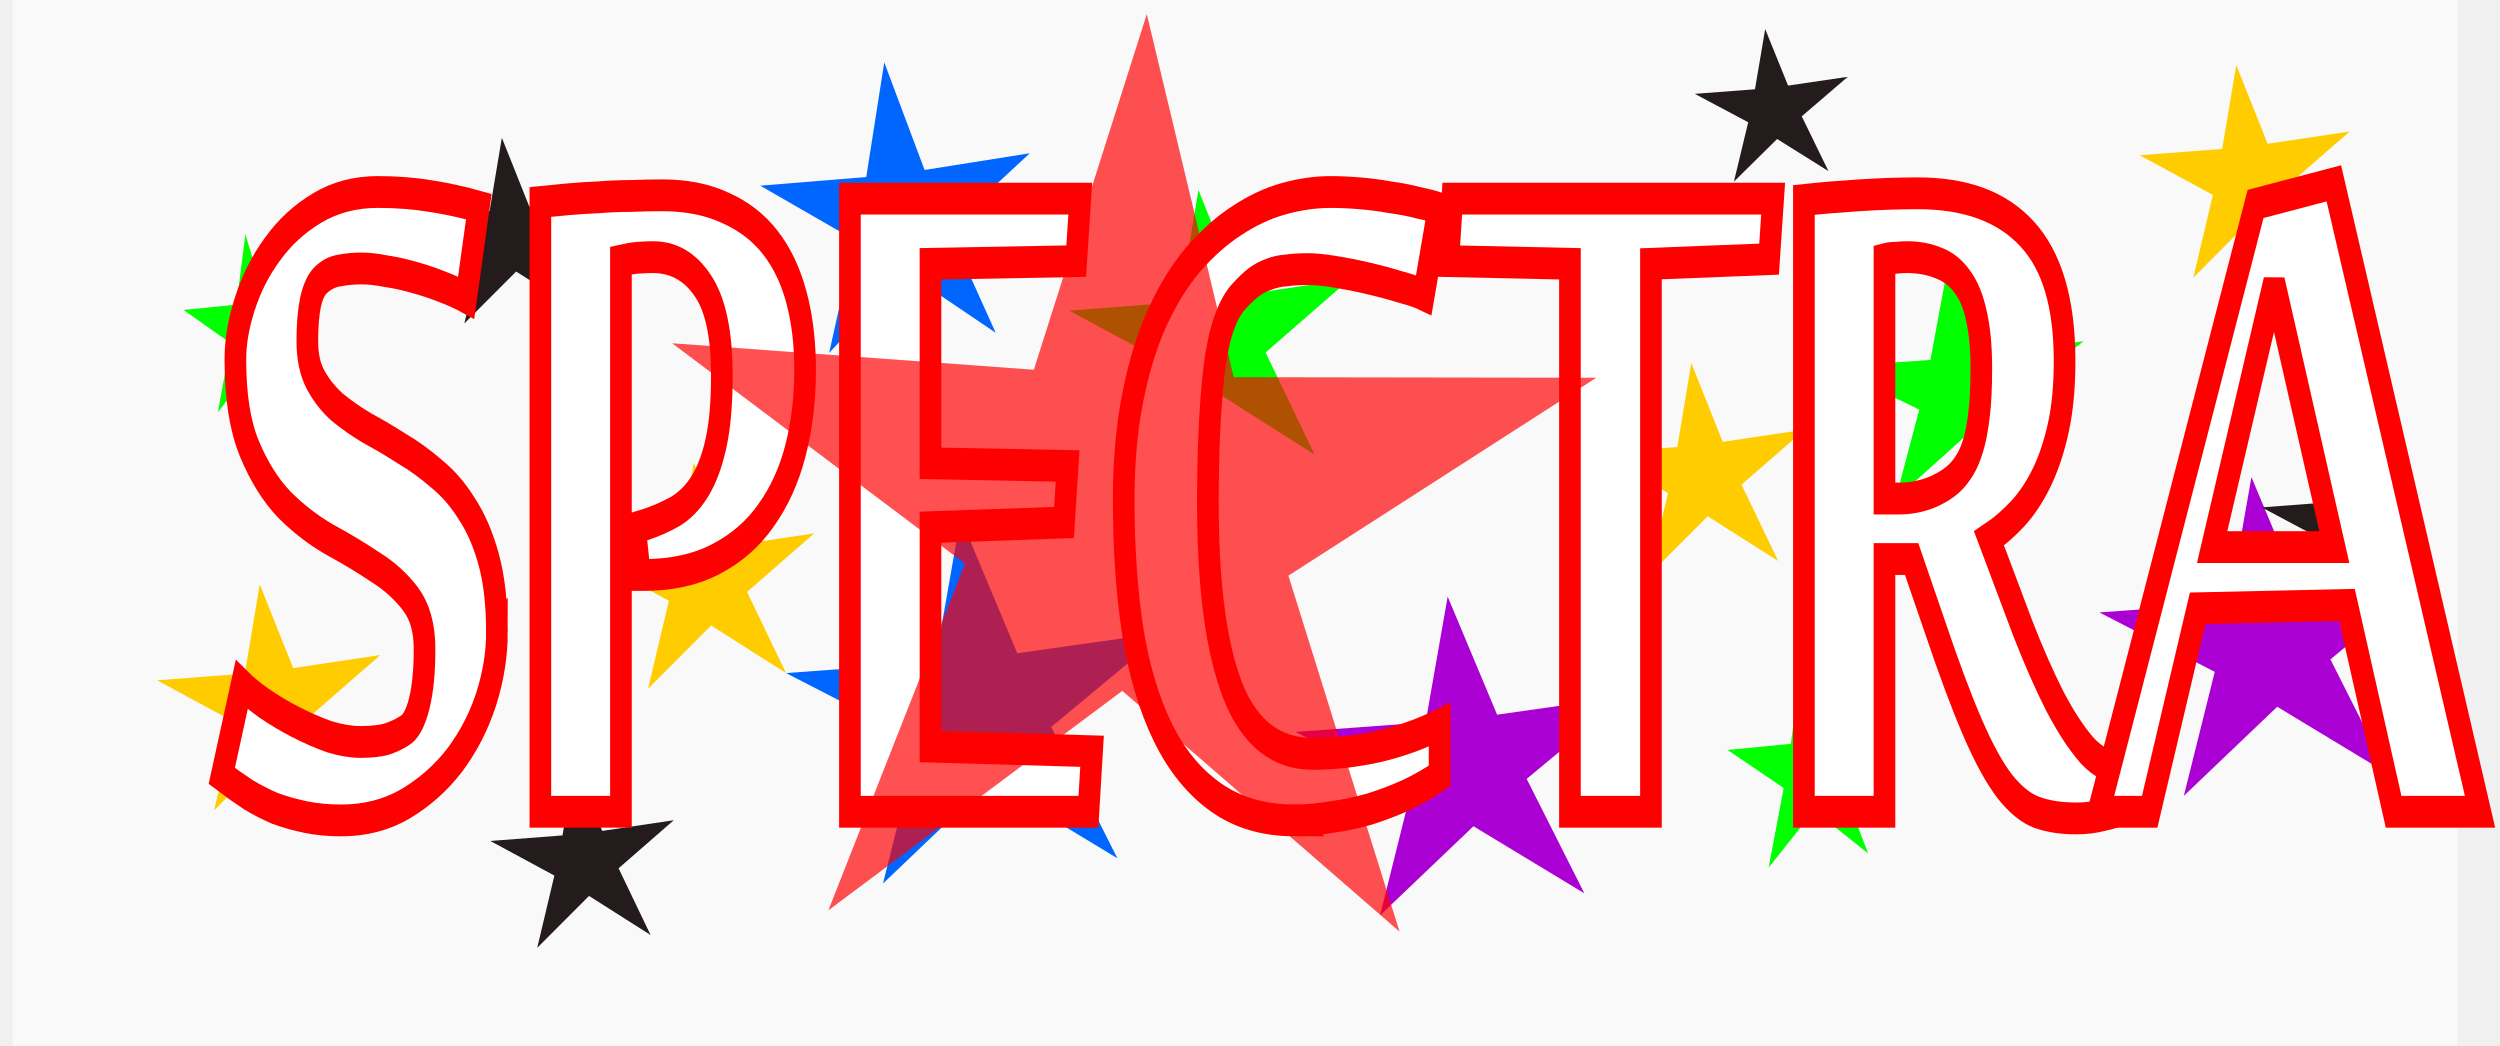
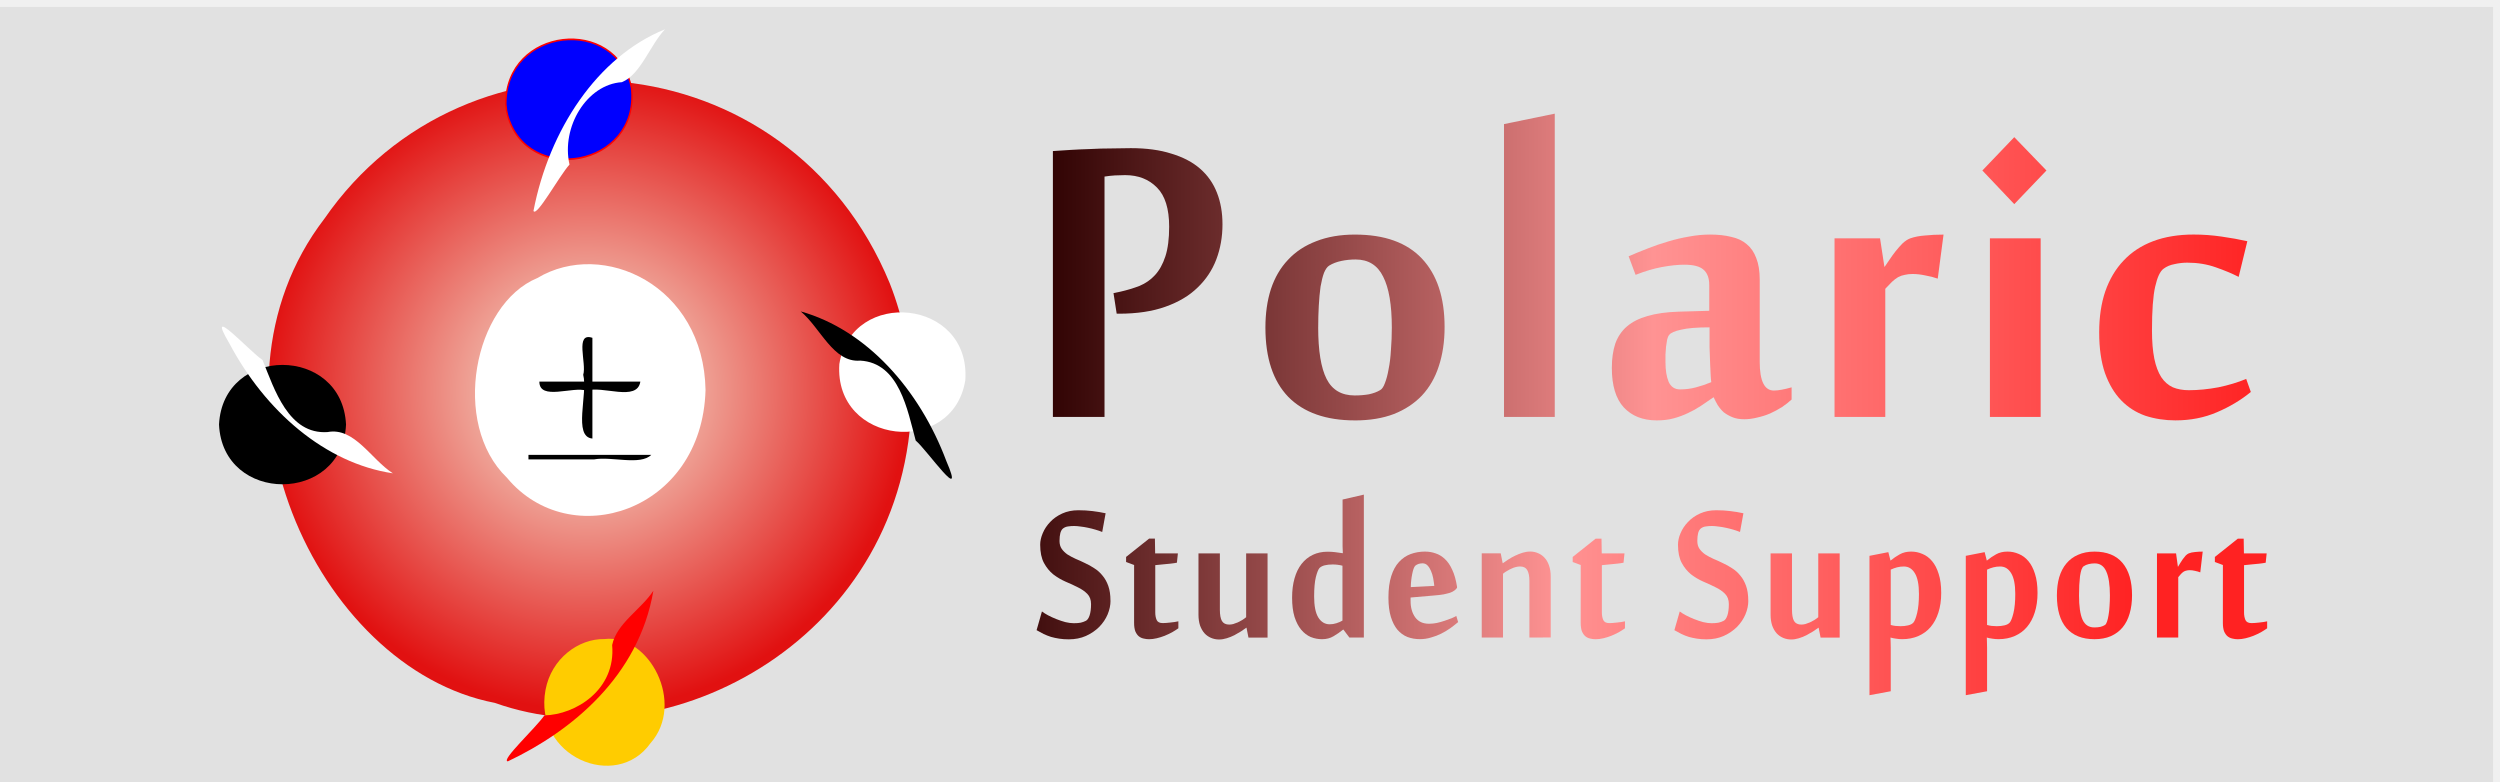
- <svg xmlns="http://www.w3.org/2000/svg" id="Layer_1" data-name="Layer 1" width="142.4" height="59.53" viewBox="0 0 142.4 59.53" version="1.1">
+ <svg xmlns="http://www.w3.org/2000/svg" xmlns:xlink="http://www.w3.org/1999/xlink" id="Layer_1" data-name="Layer 1" width="128" height="40" viewBox="0 0 128 40" version="1.1">
  <defs id="defs4">
+     <linearGradient id="linearGradient965">
+       <stop style="stop-color:#2c0000;stop-opacity:1" offset="0" id="stop961" />
+       <stop id="stop969" offset="0.501" style="stop-color:#ff9393;stop-opacity:1" />
+       <stop style="stop-color:#ff2222;stop-opacity:1" offset="1" id="stop963" />
+     </linearGradient>
+     <linearGradient id="linearGradient975">
+       <stop style="stop-color:#f6f2df;stop-opacity:1" offset="0" id="stop971" />
+       <stop style="stop-color:#e11111;stop-opacity:1" offset="1" id="stop973" />
+     </linearGradient>
    <style id="style2">.cls-1{fill:#fff;}</style>
+     <radialGradient xlink:href="#linearGradient975" id="radialGradient1571" cx="47.744" cy="33.199" fx="47.744" fy="33.199" r="21.16" gradientTransform="matrix(1.528254,0,0,1.307768,-250.3734,-28.94958)" gradientUnits="userSpaceOnUse" />
+     <linearGradient xlink:href="#linearGradient965" id="linearGradient967" x1="53.989" y1="20.217" x2="116.996" y2="20.217" gradientUnits="userSpaceOnUse" />
+     <linearGradient xlink:href="#linearGradient965" id="linearGradient993" gradientUnits="userSpaceOnUse" x1="53.989" y1="20.217" x2="116.996" y2="20.217" />
+     <linearGradient xlink:href="#linearGradient965" id="linearGradient995" gradientUnits="userSpaceOnUse" x1="53.989" y1="20.217" x2="116.996" y2="20.217" />
+     <linearGradient xlink:href="#linearGradient965" id="linearGradient997" gradientUnits="userSpaceOnUse" x1="53.989" y1="20.217" x2="116.996" y2="20.217" />
  </defs>
-   <g id="g977" transform="matrix(0.9729883,0,0,1,261.1527,34.97544)">
-     <path style="opacity:0.593;fill:#ffffff;fill-opacity:1;stroke:none;stroke-width:4.247;stroke-miterlimit:4;stroke-dasharray:none;stroke-opacity:1" d="M -267.669,-35.76 H -124.555 V 24.911 H -267.669 Z" id="rect860" />
-     <path style="opacity:1;fill:#241c1c;fill-opacity:1;stroke:none;stroke-width:2.141;stroke-miterlimit:4;stroke-dasharray:none;stroke-opacity:1" d="m -234.584,-17.282 -3.603,-2.227 -3.033,2.956 1.004,-4.115 -3.749,-1.971 4.224,-0.317 0.717,-4.175 1.606,3.919 4.192,-0.609 -3.231,2.739 z" id="path870" />
-     <path transform="matrix(0.6514282,0,0,0.6514267,-99.6596,20.1148)" style="opacity:1;fill:#ffcc00;fill-opacity:1;stroke:none;stroke-width:4;stroke-miterlimit:4;stroke-dasharray:none;stroke-opacity:1" d="m -227.395,-15.076 -6.732,-4.16 -5.667,5.523 1.876,-7.688 -7.004,-3.683 7.891,-0.591 1.339,-7.8 3.001,7.322 7.831,-1.137 -6.037,5.117 z" id="path874" />
-     <path style="opacity:1;fill:#00ff00;fill-opacity:1;stroke:none;stroke-width:3.278;stroke-miterlimit:4;stroke-dasharray:none;stroke-opacity:1" d="m -191.445,-9.081 -5.516,-3.409 -4.644,4.526 1.537,-6.3 -5.739,-3.018 6.466,-0.485 1.097,-6.391 2.459,6 6.417,-0.932 -4.946,4.193 z" id="path876" />
-     <path transform="matrix(0.9644224,0,0,0.9186251,39.36738,6.544878)" style="opacity:1;fill:#aa00d4;fill-opacity:1;stroke:none;stroke-width:4;stroke-miterlimit:4;stroke-dasharray:none;stroke-opacity:1" d="m -174.163,2.784 -6.732,-4.16 -5.667,5.523 1.876,-7.688 -7.004,-3.683 7.891,-0.591 1.339,-7.8 3.001,7.322 7.831,-1.137 -6.037,5.117 z" id="path880" />
-     <path style="opacity:1;fill:#ffcc00;fill-opacity:1;stroke:none;stroke-width:2.451;stroke-miterlimit:4;stroke-dasharray:none;stroke-opacity:1" d="m -132.406,-20 -4.125,-2.549 -3.472,3.384 1.149,-4.71 -4.291,-2.257 4.835,-0.362 0.82,-4.779 1.839,4.486 4.798,-0.697 -3.699,3.135 z" id="path882" />
-     <path transform="matrix(0.4697917,0,0,0.5890911,-97.1701,6.110062)" style="opacity:1;fill:#00ff00;fill-opacity:1;stroke:none;stroke-width:4;stroke-miterlimit:4;stroke-dasharray:none;stroke-opacity:1" d="m -131.693,12.777 -6.732,-4.16 -5.667,5.523 1.876,-7.688 -7.004,-3.683 7.891,-0.591 1.339,-7.8 3.001,7.322 7.831,-1.137 -6.037,5.117 z" id="path884" />
-     <path transform="matrix(0.446476,0,0,0.4399407,-65.62807,4.540661)" style="opacity:1;fill:#241c1c;fill-opacity:1;stroke:none;stroke-width:4;stroke-miterlimit:4;stroke-dasharray:none;stroke-opacity:1" d="m -140.082,-14.123 -6.732,-4.16 -5.667,5.523 1.876,-7.688 -7.004,-3.683 7.891,-0.591 1.339,-7.8 3.001,7.322 7.831,-1.137 -6.037,5.117 z" id="path872" />
-     <path transform="matrix(0.7865346,0,0,0.8374677,-73.12599,-18.34869)" style="opacity:1;fill:#0066ff;fill-opacity:1;stroke:none;stroke-width:4;stroke-miterlimit:4;stroke-dasharray:none;stroke-opacity:1" d="m -174.163,2.784 -6.732,-4.16 -5.667,5.523 1.876,-7.688 -7.004,-3.683 7.891,-0.591 1.339,-7.8 3.001,7.322 7.831,-1.137 -6.037,5.117 z" id="path886" />
-     <path transform="matrix(0.4789768,0,0,0.6253326,-134.2467,-8.100624)" style="opacity:1;fill:#00ff00;fill-opacity:1;stroke:none;stroke-width:3.278;stroke-miterlimit:4;stroke-dasharray:none;stroke-opacity:1" d="m -243.298,-6.544 -5.516,-3.409 -4.644,4.526 1.537,-6.3 -5.739,-3.018 6.466,-0.485 1.097,-6.391 2.459,6 6.417,-0.932 -4.946,4.193 z" id="path932" />
-     <path transform="matrix(0.6514282,0,0,0.6514267,-74.25586,13.18373)" style="opacity:1;fill:#ffcc00;fill-opacity:1;stroke:none;stroke-width:4;stroke-miterlimit:4;stroke-dasharray:none;stroke-opacity:1" d="m -227.395,-15.076 -6.732,-4.16 -5.667,5.523 1.876,-7.688 -7.004,-3.683 7.891,-0.591 1.339,-7.8 3.001,7.322 7.831,-1.137 -6.037,5.117 z" id="path943" />
-     <path style="opacity:1;fill:#241c1c;fill-opacity:1;stroke:none;stroke-width:2.141;stroke-miterlimit:4;stroke-dasharray:none;stroke-opacity:1" d="m -230.317,18.283 -3.603,-2.227 -3.033,2.956 1.004,-4.115 -3.749,-1.971 4.224,-0.317 0.717,-4.175 1.606,3.919 4.192,-0.609 -3.231,2.739 z" id="path945" />
-     <path transform="matrix(1.106733,0,0,1.054177,-10.23681,10.97857)" style="opacity:1;fill:#0066ff;fill-opacity:1;stroke:none;stroke-width:4;stroke-miterlimit:4;stroke-dasharray:none;stroke-opacity:1" d="m -174.163,2.784 -6.732,-4.16 -5.667,5.523 1.876,-7.688 -7.004,-3.683 7.891,-0.591 1.339,-7.8 3.001,7.322 7.831,-1.137 -6.037,5.117 z" id="path947" />
-     <path style="opacity:1;fill:#ffcc00;fill-opacity:1;stroke:none;stroke-width:2.451;stroke-miterlimit:4;stroke-dasharray:none;stroke-opacity:1" d="m -164.306,-3.02 -4.125,-2.549 -3.472,3.384 1.149,-4.71 -4.291,-2.257 4.835,-0.362 0.82,-4.779 1.839,4.486 4.798,-0.697 -3.699,3.135 z" id="path949" />
-     <path transform="matrix(0.7366234,0,0,0.6613277,-51.28693,-15.9133)" style="opacity:1;fill:#00ff00;fill-opacity:1;stroke:none;stroke-width:4;stroke-miterlimit:4;stroke-dasharray:none;stroke-opacity:1" d="m -131.693,12.777 -6.732,-4.16 -5.667,5.523 1.876,-7.688 -7.004,-3.683 7.891,-0.591 1.339,-7.8 3.001,7.322 7.831,-1.137 -6.037,5.117 z" id="path951" />
-     <path transform="matrix(0.446476,0,0,0.4399407,-98.81904,-19.01422)" style="opacity:1;fill:#241c1c;fill-opacity:1;stroke:none;stroke-width:4;stroke-miterlimit:4;stroke-dasharray:none;stroke-opacity:1" d="m -140.082,-14.123 -6.732,-4.16 -5.667,5.523 1.876,-7.688 -7.004,-3.683 7.891,-0.591 1.339,-7.8 3.001,7.322 7.831,-1.137 -6.037,5.117 z" id="path953" />
-     <path transform="matrix(0.9644224,0,0,0.9186251,-7.686123,13.35102)" style="opacity:1;fill:#aa00d4;fill-opacity:1;stroke:none;stroke-width:4;stroke-miterlimit:4;stroke-dasharray:none;stroke-opacity:1" d="m -174.163,2.784 -6.732,-4.16 -5.667,5.523 1.876,-7.688 -7.004,-3.683 7.891,-0.591 1.339,-7.8 3.001,7.322 7.831,-1.137 -6.037,5.117 z" id="path955" />
-     <g aria-label="SPECTRA" transform="scale(0.8363184,1.195717)" style="font-style:normal;font-variant:normal;font-weight:normal;font-stretch:normal;font-size:64.878px;line-height:1.25;font-family:MoolBoran;-inkscape-font-specification:'MoolBoran, Normal';font-variant-ligatures:normal;font-variant-caps:normal;font-variant-numeric:normal;font-feature-settings:normal;text-align:start;letter-spacing:-1.521px;word-spacing:0px;writing-mode:lr-tb;text-anchor:start;fill:#ffffff;fill-opacity:1;stroke:#ff0000;stroke-width:1.515;stroke-miterlimit:4;stroke-dasharray:none;stroke-opacity:1" id="text905">
-       <path d="m -286.149,0.866 q 0,1.584 -0.76,3.2 -0.76,1.584 -2.186,2.883 -1.426,1.267 -3.453,2.091 -1.996,0.792 -4.498,0.792 -1.331,0 -2.471,-0.158 -1.14,-0.158 -2.154,-0.412 -0.982,-0.285 -1.901,-0.665 -0.919,-0.412 -1.837,-0.887 l 1.394,-4.34 q 0.602,0.412 1.584,0.887 1.014,0.475 2.186,0.887 1.172,0.412 2.344,0.697 1.204,0.253 2.186,0.253 1.109,0 1.806,-0.127 0.729,-0.158 1.299,-0.412 0.634,-0.253 1.014,-1.267 0.38,-1.014 0.38,-2.629 0,-1.489 -0.982,-2.376 -0.982,-0.887 -2.471,-1.521 -1.457,-0.665 -3.168,-1.299 -1.711,-0.665 -3.2,-1.679 -1.457,-1.045 -2.439,-2.661 -0.982,-1.616 -0.982,-4.245 0,-1.267 0.665,-2.661 0.665,-1.426 1.932,-2.598 1.267,-1.204 3.136,-1.964 1.869,-0.76 4.245,-0.76 1.901,0 3.643,0.19 1.774,0.19 3.421,0.507 l -0.887,4.34 q -0.76,-0.285 -1.742,-0.539 -0.95,-0.253 -1.964,-0.443 -0.982,-0.19 -1.932,-0.285 -0.95,-0.127 -1.679,-0.127 -0.824,0 -1.521,0.095 -0.697,0.063 -1.267,0.412 -0.539,0.317 -0.792,1.109 -0.222,0.76 -0.222,1.837 0,1.109 0.57,1.837 0.57,0.729 1.489,1.299 0.95,0.539 2.122,1.014 1.204,0.443 2.439,0.982 1.267,0.507 2.439,1.204 1.204,0.665 2.122,1.679 0.95,0.982 1.521,2.408 0.57,1.426 0.57,3.453 z" style="fill:#ffffff;fill-opacity:1;stroke:#ff0000;stroke-width:1.515;stroke-miterlimit:4;stroke-dasharray:none;stroke-opacity:1" id="path996" />
-       <path d="m -276.487,-4.108 0.76,-0.158 q 1.109,-0.253 2.091,-0.634 0.982,-0.412 1.679,-1.172 0.729,-0.792 1.14,-2.059 0.412,-1.267 0.412,-3.231 0,-2.946 -1.33,-4.277 -1.331,-1.362 -3.485,-1.362 -0.539,0 -1.109,0.032 -0.539,0.032 -1.14,0.127 V 9.419 h -5.639 V -19.63 q 0.887,-0.063 1.932,-0.127 1.045,-0.063 2.154,-0.095 1.14,-0.063 2.249,-0.063 1.14,-0.032 2.186,-0.032 2.566,0 4.435,0.602 1.901,0.57 3.136,1.647 1.235,1.077 1.837,2.629 0.602,1.521 0.602,3.453 0,2.027 -0.665,3.801 -0.665,1.774 -2.059,3.104 -1.362,1.33 -3.516,2.091 -2.122,0.76 -5.069,0.76 h -0.253 z" style="fill:#ffffff;fill-opacity:1;stroke:#ff0000;stroke-width:1.515;stroke-miterlimit:4;stroke-dasharray:none;stroke-opacity:1" id="path998" />
-       <path d="M -244.745,9.419 H -261.44 V -19.789 h 16.124 l -0.285,2.978 -10.2,0.127 v 9.504 l 9.599,0.127 -0.253,2.693 -9.345,0.222 V 6.315 l 11.309,0.222 z" style="fill:#ffffff;fill-opacity:1;stroke:#ff0000;stroke-width:1.515;stroke-miterlimit:4;stroke-dasharray:none;stroke-opacity:1" id="path1000" />
-       <path d="m -230.3,9.831 q -3.263,0 -5.544,-1.109 -2.281,-1.109 -3.706,-3.104 -1.426,-1.996 -2.091,-4.783 -0.634,-2.819 -0.634,-6.241 0,-2.756 0.634,-4.91 0.634,-2.186 1.711,-3.801 1.109,-1.647 2.534,-2.788 1.457,-1.14 3.041,-1.837 1.616,-0.729 3.295,-1.045 1.679,-0.317 3.263,-0.317 0.982,0 2.059,0.063 1.109,0.063 2.122,0.19 1.045,0.095 1.932,0.253 0.887,0.127 1.457,0.253 l -1.045,4.15 q -0.57,-0.19 -1.616,-0.38 -1.045,-0.222 -2.249,-0.412 -1.172,-0.19 -2.344,-0.317 -1.14,-0.127 -1.901,-0.127 -0.855,0 -1.521,0.063 -0.665,0.032 -1.235,0.19 -0.539,0.127 -1.045,0.38 -0.475,0.253 -0.982,0.634 -1.299,0.919 -1.774,3.485 -0.444,2.566 -0.444,6.399 0,5.892 1.742,8.933 1.742,3.009 5.607,3.009 2.186,0 4.562,-0.348 2.376,-0.38 4.308,-1.045 v 2.439 q -1.077,0.507 -2.344,0.919 -1.235,0.38 -2.566,0.665 -1.299,0.253 -2.661,0.38 -1.33,0.158 -2.566,0.158 z" style="fill:#ffffff;fill-opacity:1;stroke:#ff0000;stroke-width:1.515;stroke-miterlimit:4;stroke-dasharray:none;stroke-opacity:1" id="path1002" />
-       <path d="M -211.039,9.419 V -16.684 l -8.522,-0.127 0.285,-2.978 h 22.46 l -0.285,2.883 -8.268,0.222 V 9.419 Z" style="fill:#ffffff;fill-opacity:1;stroke:#ff0000;stroke-width:1.515;stroke-miterlimit:4;stroke-dasharray:none;stroke-opacity:1" id="path1004" />
-       <path d="m -187.122,-2.619 h -1.901 v 12.038 h -5.639 V -19.725 q 1.711,-0.127 3.865,-0.222 2.154,-0.095 4.118,-0.095 5.037,0 7.635,1.932 2.629,1.932 2.629,6.051 0,1.837 -0.444,3.2 -0.444,1.362 -1.172,2.376 -0.729,1.014 -1.679,1.711 -0.95,0.697 -1.996,1.172 1.235,2.249 2.344,4.245 1.14,1.996 2.249,3.485 1.14,1.489 2.281,2.376 1.172,0.855 2.503,0.855 h 0.19 v 1.869 q -0.665,0.222 -1.552,0.348 -0.855,0.158 -1.932,0.158 -1.552,0 -2.724,-0.285 -1.14,-0.285 -2.249,-1.235 -1.077,-0.95 -2.249,-2.788 -1.172,-1.837 -2.724,-4.974 z m -0.887,-2.883 q 1.172,0 2.249,-0.285 1.109,-0.317 1.742,-0.76 0.317,-0.222 0.634,-0.57 0.317,-0.348 0.57,-0.919 0.253,-0.57 0.412,-1.457 0.158,-0.887 0.158,-2.217 0,-1.489 -0.348,-2.503 -0.317,-1.014 -0.982,-1.616 -0.665,-0.634 -1.647,-0.887 -0.982,-0.285 -2.249,-0.285 -0.348,0 -0.792,0.032 -0.412,0 -0.76,0.063 v 11.404 z" style="fill:#ffffff;fill-opacity:1;stroke:#ff0000;stroke-width:1.515;stroke-miterlimit:4;stroke-dasharray:none;stroke-opacity:1" id="path1006" />
-       <path d="m -153.384,9.419 -3.263,-9.852 -10.454,0.158 -3.358,9.694 h -3.58 l 10.992,-28.954 5.48,-0.982 10.232,29.936 z m -4.15,-12.608 -4.213,-12.608 -4.34,12.608 z" style="fill:#ffffff;fill-opacity:1;stroke:#ff0000;stroke-width:1.515;stroke-miterlimit:4;stroke-dasharray:none;stroke-opacity:1" id="path1008" />
+   <g id="g1003" transform="matrix(0.5948658,0,0,0.845533,90.26334,-46.81611)" style="fill:#800000">
+     <g id="g1435" />
+   </g>
+   <text xml:space="preserve" style="font-style:normal;font-variant:normal;font-weight:normal;font-stretch:normal;font-size:42.667px;line-height:1;font-family:MoolBoran;-inkscape-font-specification:'MoolBoran, Normal';font-variant-ligatures:normal;font-variant-caps:normal;font-variant-numeric:normal;font-feature-settings:normal;text-align:start;letter-spacing:1px;word-spacing:0px;writing-mode:lr-tb;text-anchor:start;fill:#000000;fill-opacity:1;stroke:none" x="-180.666" y="79.952" id="text882">
+     <tspan id="tspan880" x="-180.666" y="101.65" />
+   </text>
+   <g id="g1023">
+     <path style="opacity:0.416;fill:#cccccc;fill-opacity:1;stroke:none;stroke-width:0;stroke-miterlimit:4;stroke-dasharray:none;stroke-opacity:1" d="M -0.354,0.354 H 127.646 V 40.354 H -0.354 Z" id="rect999" />
+     <g transform="translate(-0.9167022,0.4901293)" id="g991">
+       <g id="g878" transform="matrix(0.5091221,0,0,0.5903602,121.2664,10.97471)">
+         <path id="path1599" d="m -144.713,15.151 c -0.323,20.615 -24.278,31.782 -41.915,26.387 -18.093,-3.005 -30.515,-26.947 -17.142,-41.982 14.3,-17.854 46.709,-15.65 56.858,5.587 1.427,3.122 2.203,6.561 2.199,10.008 z" style="opacity:1;fill:url(#radialGradient1571);fill-opacity:1;stroke:#ff0000;stroke-width:0;stroke-miterlimit:4;stroke-dasharray:none;stroke-opacity:1" />
+         <path id="ellipse1581" d="m -175.597,36.002 c 4.511,-0.46 8.164,5.579 4.627,9.032 -3.459,4.206 -11.807,1.155 -10.555,-4.63 0.589,-2.707 3.31,-4.441 5.928,-4.402 z" style="opacity:1;fill:#ffcc00;fill-opacity:1;stroke:#ff0000;stroke-width:0;stroke-miterlimit:4;stroke-dasharray:none;stroke-opacity:1" />
+         <path id="path1583" d="m -170.68,31.814 c -1.228,1.623 -3.688,2.812 -4.145,4.707 0.391,3.878 -3.676,6.042 -6.809,6.101 -0.929,1.139 -4.426,3.913 -3.686,3.989 6.455,-2.632 13.174,-7.401 14.641,-14.797 z" style="fill:#ff0000;stroke:#000000;stroke-width:0;stroke-linecap:butt;stroke-linejoin:miter;stroke-miterlimit:4;stroke-dasharray:none;stroke-opacity:1" />
+         <path id="ellipse1565" d="m -139.31,13.554 c -1.247,6.684 -13.206,5.622 -12.669,-1.398 1.245,-6.648 13.232,-5.675 12.669,1.398 z" style="opacity:1;fill:#ffffff;fill-opacity:1;stroke:#ff0000;stroke-width:0;stroke-miterlimit:4;stroke-dasharray:none;stroke-opacity:1" />
+         <path id="path1585" d="m -155.861,7.588 c 1.996,1.432 3.276,4.466 5.983,4.267 3.939,0.187 4.756,4.314 5.578,6.929 1.21,0.896 5.064,5.729 3.089,1.796 -2.71,-6.242 -8.048,-11.393 -14.65,-12.992 z" style="fill:#000000;stroke:#000000;stroke-width:0;stroke-linecap:butt;stroke-linejoin:miter;stroke-miterlimit:4;stroke-dasharray:none;stroke-opacity:1" />
+         <path id="ellipse1587" d="m -185.362,-9.499 c 1.919,6.251 13.31,4.591 12.492,-2.256 -1.491,-6.369 -12.71,-5.317 -12.647,1.378 l 0.068,0.517 z" style="opacity:1;fill:#0000ff;fill-opacity:1;stroke:#ff0000;stroke-width:0.146;stroke-miterlimit:4;stroke-dasharray:none;stroke-opacity:1" />
+         <path id="path1591" d="m -169.516,-16.878 c -1.517,1.386 -2.436,3.917 -4.328,4.584 -3.543,0.199 -6.121,3.899 -5.271,7.146 -1.053,1.01 -3.309,4.592 -3.623,4.024 1.565,-7.025 6.424,-13.385 13.222,-15.754 z" style="fill:#ffffff;stroke:#000000;stroke-width:0;stroke-linecap:butt;stroke-linejoin:miter;stroke-miterlimit:4;stroke-dasharray:none;stroke-opacity:1" />
+         <path id="ellipse1593" d="m -201.588,17.402 c -0.393,-6.899 -12.38,-6.898 -12.773,0 0.372,6.913 12.402,6.898 12.773,0 z" style="opacity:1;fill:#000000;fill-opacity:1;stroke:#ff0000;stroke-width:0;stroke-miterlimit:4;stroke-dasharray:none;stroke-opacity:1" />
+         <path id="path1597" d="m -196.877,21.63 c -2.189,-1.21 -3.871,-4.024 -6.566,-3.578 -3.926,0.232 -5.35,-3.708 -6.54,-6.249 -1.355,-0.78 -5.838,-5.088 -3.348,-1.456 3.618,5.883 9.604,10.396 16.453,11.283 z" style="fill:#ffffff;stroke:#000000;stroke-width:0;stroke-linecap:butt;stroke-linejoin:miter;stroke-miterlimit:4;stroke-dasharray:none;stroke-opacity:1" />
+         <path id="ellipse1821" d="m -165.435,14.41 c -0.344,10.593 -13.64,14.186 -19.974,7.599 -5.657,-4.696 -3.344,-15.034 3.068,-17.319 6.582,-3.402 16.734,0.625 16.906,9.72 z" style="opacity:1;fill:#ffffff;fill-opacity:1;stroke:#ff0000;stroke-width:0;stroke-miterlimit:4;stroke-dasharray:none;stroke-opacity:1" />
+         <path id="rect1278" d="m -182.145,13.673 c 3.385,0 6.771,0 10.156,0 -0.317,1.784 -3.821,0.316 -5.419,0.794 -1.31,-0.419 -4.746,0.906 -4.738,-0.794 z" style="opacity:1;fill:#000000;fill-opacity:1;stroke:#ff0000;stroke-width:0;stroke-miterlimit:4;stroke-dasharray:none;stroke-opacity:1" />
+         <path id="rect1280" d="m -176.812,9.879 c 0,2.912 0,5.824 0,8.735 -1.974,-0.143 -0.437,-3.868 -0.923,-5.53 0.362,-0.977 -0.876,-3.733 0.923,-3.206 z" style="opacity:1;fill:#000000;fill-opacity:1;stroke:#ff0000;stroke-width:0;stroke-miterlimit:4;stroke-dasharray:none;stroke-opacity:1" />
+         <path id="rect1725" d="m -183.242,20.031 c 4.116,0 8.233,0 12.349,0 -1.123,0.943 -3.987,0.11 -5.757,0.392 -2.197,0 -4.395,0 -6.592,0 v -0.346 z" style="opacity:1;fill:#000000;fill-opacity:1;stroke:#ff0000;stroke-width:0;stroke-miterlimit:4;stroke-dasharray:none;stroke-opacity:1" />
+       </g>
+       <g id="g959" style="fill:url(#linearGradient967);fill-opacity:1">
+         <g style="fill:url(#linearGradient997);fill-opacity:1" transform="translate(0,-6.681783)" id="g904">
+           <g aria-label="Polaric" style="font-style:normal;font-variant:normal;font-weight:normal;font-stretch:normal;font-size:30.4px;line-height:1;font-family:MoolBoran;-inkscape-font-specification:'MoolBoran, Normal';font-variant-ligatures:normal;font-variant-caps:normal;font-variant-numeric:normal;font-feature-settings:normal;text-align:start;letter-spacing:0.713px;word-spacing:0px;writing-mode:lr-tb;text-anchor:start;fill:url(#linearGradient993);fill-opacity:1;stroke:none;stroke-width:0.713" id="text894">
+             <path d="m 57.928,21.199 0.356,-0.074 q 0.52,-0.119 0.98,-0.297 0.46,-0.193 0.787,-0.549 0.341,-0.371 0.534,-0.965 0.193,-0.594 0.193,-1.514 0,-1.38 -0.623,-2.004 -0.623,-0.638 -1.633,-0.638 -0.252,0 -0.52,0.015 -0.252,0.015 -0.534,0.059 V 27.538 H 54.825 V 13.926 q 0.416,-0.03 0.905,-0.059 0.49,-0.03 1.009,-0.045 0.534,-0.03 1.054,-0.03 0.534,-0.015 1.024,-0.015 1.202,0 2.078,0.282 0.891,0.267 1.47,0.772 0.579,0.505 0.861,1.232 0.282,0.713 0.282,1.618 0,0.95 -0.312,1.781 -0.312,0.831 -0.965,1.455 -0.638,0.623 -1.648,0.98 -0.995,0.356 -2.375,0.356 H 58.091 Z" style="fill:url(#linearGradient993);fill-opacity:1;stroke-width:0.713" id="path1026" />
+             <path d="m 70.293,27.716 q -2.227,0 -3.414,-1.202 -1.173,-1.217 -1.173,-3.548 0,-1.098 0.282,-1.974 0.297,-0.891 0.876,-1.499 0.579,-0.623 1.44,-0.95 0.861,-0.341 1.989,-0.341 2.271,0 3.429,1.232 1.158,1.232 1.158,3.503 0,1.113 -0.297,2.004 -0.282,0.876 -0.861,1.499 -0.579,0.609 -1.44,0.95 -0.861,0.327 -1.989,0.327 z m -1.885,-4.765 q 0,1.796 0.43,2.642 0.43,0.846 1.44,0.846 0.386,0 0.727,-0.059 0.341,-0.074 0.564,-0.208 0.148,-0.074 0.252,-0.356 0.119,-0.297 0.193,-0.727 0.089,-0.43 0.119,-0.98 0.045,-0.549 0.045,-1.143 0,-1.752 -0.445,-2.613 -0.43,-0.876 -1.41,-0.876 -0.371,0 -0.727,0.074 -0.356,0.074 -0.623,0.238 -0.148,0.089 -0.267,0.371 -0.104,0.282 -0.178,0.713 -0.059,0.43 -0.089,0.965 -0.03,0.534 -0.03,1.113 z" style="fill:url(#linearGradient993);fill-opacity:1;stroke-width:0.713" id="path1028" />
+             <path d="M 80.52,27.538 H 77.922 V 12.545 l 2.598,-0.534 z" style="fill:url(#linearGradient993);fill-opacity:1;stroke-width:0.713" id="path1030" />
+             <path d="m 91.742,26.187 q 0.327,0 0.905,-0.163 v 0.623 q -0.208,0.193 -0.49,0.386 -0.282,0.178 -0.609,0.327 -0.312,0.134 -0.653,0.208 -0.341,0.089 -0.668,0.089 -0.356,0 -0.609,-0.104 -0.252,-0.104 -0.445,-0.252 -0.178,-0.163 -0.312,-0.371 -0.119,-0.208 -0.208,-0.401 -0.327,0.223 -0.653,0.445 -0.312,0.208 -0.668,0.371 -0.341,0.163 -0.727,0.267 -0.386,0.104 -0.861,0.104 -1.069,0 -1.692,-0.668 -0.609,-0.668 -0.609,-2.019 0,-0.713 0.178,-1.247 0.193,-0.534 0.594,-0.876 0.416,-0.356 1.054,-0.534 0.653,-0.193 1.588,-0.223 l 1.573,-0.045 v -1.321 q 0,-0.534 -0.297,-0.787 -0.282,-0.252 -0.98,-0.252 -0.49,0 -1.143,0.119 -0.638,0.119 -1.351,0.401 l -0.356,-0.95 q 0.475,-0.208 0.98,-0.401 0.52,-0.208 1.039,-0.356 0.534,-0.163 1.069,-0.252 0.549,-0.104 1.084,-0.104 0.609,0 1.084,0.119 0.475,0.104 0.787,0.371 0.327,0.267 0.49,0.713 0.178,0.445 0.178,1.098 v 4.216 q 0,1.47 0.727,1.47 z m -3.206,-0.43 q -0.015,-0.059 -0.03,-0.297 -0.015,-0.252 -0.03,-0.623 -0.015,-0.386 -0.03,-0.861 0,-0.49 0,-1.024 -0.965,0 -1.455,0.119 -0.49,0.104 -0.609,0.267 -0.059,0.059 -0.104,0.223 -0.03,0.163 -0.059,0.371 -0.015,0.193 -0.03,0.416 0,0.208 0,0.386 0,0.623 0.163,1.009 0.178,0.386 0.579,0.386 0.43,0 0.816,-0.104 0.401,-0.104 0.787,-0.267 z" style="fill:url(#linearGradient993);fill-opacity:1;stroke-width:0.713" id="path1032" />
+             <path d="m 100.129,20.457 q -0.297,-0.104 -0.638,-0.163 -0.341,-0.074 -0.653,-0.074 -0.223,0 -0.401,0.045 -0.178,0.03 -0.341,0.119 -0.148,0.089 -0.312,0.238 -0.148,0.148 -0.341,0.356 v 6.561 h -2.598 v -9.144 h 2.33 l 0.223,1.455 h 0.015 q 0.104,-0.163 0.252,-0.371 0.148,-0.223 0.312,-0.43 0.178,-0.223 0.356,-0.401 0.193,-0.178 0.386,-0.252 0.341,-0.119 0.772,-0.148 0.43,-0.045 0.935,-0.045 z" style="fill:url(#linearGradient993);fill-opacity:1;stroke-width:0.713" id="path1034" />
+             <path d="m 105.398,27.538 h -2.598 v -9.144 h 2.598 z m -1.351,-14.324 1.648,1.707 -1.648,1.722 -1.633,-1.722 z" style="fill:url(#linearGradient993);fill-opacity:1;stroke-width:0.713" id="path1036" />
+             <path d="m 115.536,20.368 q -0.49,-0.252 -1.173,-0.49 -0.668,-0.238 -1.455,-0.238 -0.327,0 -0.653,0.074 -0.327,0.059 -0.564,0.237 -0.267,0.193 -0.43,0.92 -0.163,0.713 -0.163,2.241 0,0.846 0.119,1.44 0.119,0.579 0.356,0.95 0.237,0.356 0.594,0.52 0.356,0.148 0.816,0.148 0.727,0 1.514,-0.148 0.787,-0.163 1.425,-0.43 l 0.237,0.668 q -0.757,0.623 -1.737,1.039 -0.965,0.416 -2.123,0.416 -0.816,0 -1.544,-0.238 -0.713,-0.252 -1.232,-0.787 -0.52,-0.534 -0.831,-1.395 -0.297,-0.861 -0.297,-2.093 0,-1.173 0.312,-2.093 0.327,-0.935 0.935,-1.573 0.609,-0.653 1.514,-0.995 0.905,-0.341 2.078,-0.341 0.713,0 1.425,0.104 0.727,0.104 1.321,0.238 z" style="fill:url(#linearGradient993);fill-opacity:1;stroke-width:0.713" id="path1038" />
+           </g>
+           <g aria-label="Student Support" transform="scale(0.9434589,1.05993)" style="font-style:normal;font-variant:normal;font-weight:normal;font-stretch:normal;font-size:13.518px;line-height:1;font-family:MoolBoran;-inkscape-font-specification:'MoolBoran, Normal';font-variant-ligatures:normal;font-variant-caps:normal;font-variant-numeric:normal;font-feature-settings:normal;text-align:start;letter-spacing:0.317px;word-spacing:0px;writing-mode:lr-tb;text-anchor:start;fill:url(#linearGradient995);fill-opacity:1;stroke:none;stroke-width:0.317" id="text898">
+             <path d="m 61.238,34.856 q 0,0.33 -0.158,0.667 -0.158,0.33 -0.455,0.601 -0.297,0.264 -0.719,0.436 -0.416,0.165 -0.937,0.165 -0.277,0 -0.515,-0.033 -0.238,-0.033 -0.449,-0.086 -0.205,-0.059 -0.396,-0.139 -0.191,-0.086 -0.383,-0.185 l 0.29,-0.904 q 0.125,0.086 0.33,0.185 0.211,0.099 0.455,0.185 0.244,0.086 0.488,0.145 0.251,0.053 0.455,0.053 0.231,0 0.376,-0.026 0.152,-0.033 0.271,-0.086 0.132,-0.053 0.211,-0.264 0.079,-0.211 0.079,-0.548 0,-0.31 -0.205,-0.495 -0.205,-0.185 -0.515,-0.317 -0.304,-0.139 -0.66,-0.271 -0.356,-0.139 -0.667,-0.35 -0.304,-0.218 -0.508,-0.554 -0.205,-0.337 -0.205,-0.884 0,-0.264 0.139,-0.554 0.139,-0.297 0.403,-0.541 0.264,-0.251 0.653,-0.409 0.389,-0.158 0.884,-0.158 0.396,0 0.759,0.04 0.37,0.04 0.713,0.106 l -0.185,0.904 q -0.158,-0.059 -0.363,-0.112 -0.198,-0.053 -0.409,-0.092 -0.205,-0.04 -0.403,-0.059 -0.198,-0.026 -0.35,-0.026 -0.172,0 -0.317,0.02 -0.145,0.013 -0.264,0.086 -0.112,0.066 -0.165,0.231 -0.046,0.158 -0.046,0.383 0,0.231 0.119,0.383 0.119,0.152 0.31,0.271 0.198,0.112 0.442,0.211 0.251,0.092 0.508,0.205 0.264,0.106 0.508,0.251 0.251,0.139 0.442,0.35 0.198,0.205 0.317,0.502 0.119,0.297 0.119,0.719 z" style="fill:url(#linearGradient995);fill-opacity:1;stroke-width:0.317" id="path1041" />
+             <path d="M 62.518,33.134 62.083,32.988 V 32.744 L 63.33,31.86 h 0.317 l 0.013,0.713 h 1.234 l -0.053,0.449 q -0.139,0.026 -0.343,0.046 -0.198,0.02 -0.383,0.033 -0.218,0.02 -0.449,0.04 v 2.284 q 0,0.218 0.079,0.37 0.079,0.145 0.33,0.145 0.066,0 0.178,-0.007 0.112,-0.007 0.231,-0.02 0.125,-0.013 0.238,-0.026 0.119,-0.02 0.198,-0.033 v 0.337 q -0.145,0.092 -0.337,0.191 -0.191,0.092 -0.409,0.172 -0.211,0.073 -0.429,0.119 -0.218,0.046 -0.416,0.046 -0.152,0 -0.297,-0.033 -0.145,-0.026 -0.264,-0.112 -0.112,-0.086 -0.185,-0.238 -0.066,-0.158 -0.066,-0.409 z" style="fill:url(#linearGradient995);fill-opacity:1;stroke-width:0.317" id="path1043" />
+             <path d="M 67.172,32.573 V 35.299 q 0,0.363 0.112,0.541 0.119,0.172 0.396,0.172 0.099,0 0.218,-0.026 0.119,-0.033 0.244,-0.079 0.125,-0.053 0.238,-0.112 0.119,-0.066 0.218,-0.139 v -3.082 h 1.162 v 4.066 h -1.036 l -0.106,-0.475 h -0.013 q -0.119,0.079 -0.29,0.178 -0.165,0.092 -0.363,0.185 -0.191,0.086 -0.409,0.145 -0.211,0.059 -0.416,0.059 -0.231,0 -0.436,-0.079 -0.198,-0.073 -0.35,-0.218 -0.152,-0.152 -0.244,-0.376 -0.086,-0.231 -0.086,-0.528 v -2.957 z" style="fill:url(#linearGradient995);fill-opacity:1;stroke-width:0.317" id="path1045" />
+             <path d="m 73.845,32.566 q 0,-0.092 -0.007,-0.178 -0.007,-0.073 -0.007,-0.145 0,-0.079 0,-0.132 v -2.139 l 1.155,-0.238 V 36.638 H 74.201 L 73.878,36.256 h -0.02 q -0.238,0.172 -0.515,0.317 -0.271,0.145 -0.627,0.145 -0.317,0 -0.614,-0.106 -0.29,-0.112 -0.515,-0.35 -0.224,-0.238 -0.363,-0.62 -0.132,-0.383 -0.132,-0.931 0,-0.521 0.132,-0.931 0.132,-0.416 0.383,-0.7 0.251,-0.284 0.607,-0.436 0.356,-0.152 0.805,-0.152 0.185,0 0.396,0.02 0.218,0.02 0.429,0.053 z m -1.558,2.079 q 0,0.7 0.231,1.03 0.231,0.323 0.614,0.323 0.191,0 0.37,-0.053 0.185,-0.053 0.323,-0.125 v -2.653 q -0.264,-0.059 -0.528,-0.059 -0.244,0 -0.429,0.04 -0.185,0.04 -0.29,0.132 -0.099,0.099 -0.198,0.442 -0.092,0.343 -0.092,0.924 z" style="fill:url(#linearGradient995);fill-opacity:1;stroke-width:0.317" id="path1047" />
+             <path d="m 78.32,32.487 q 0.29,0 0.561,0.086 0.277,0.079 0.508,0.277 0.231,0.191 0.396,0.521 0.172,0.323 0.257,0.812 v 0.053 q -0.053,0.073 -0.145,0.132 -0.086,0.059 -0.231,0.106 -0.145,0.04 -0.356,0.079 -0.211,0.033 -0.508,0.053 l -1.28,0.099 v 0.172 q 0,0.475 0.251,0.785 0.251,0.31 0.752,0.31 0.205,0 0.429,-0.04 0.224,-0.046 0.422,-0.106 0.205,-0.059 0.37,-0.119 0.172,-0.066 0.257,-0.112 l 0.099,0.297 q -0.185,0.139 -0.416,0.29 -0.231,0.145 -0.495,0.264 -0.264,0.119 -0.561,0.191 -0.29,0.079 -0.601,0.079 -0.363,0 -0.68,-0.106 -0.31,-0.112 -0.541,-0.35 -0.224,-0.238 -0.356,-0.62 -0.132,-0.383 -0.132,-0.931 0,-0.614 0.152,-1.036 0.152,-0.429 0.422,-0.686 0.271,-0.264 0.634,-0.383 0.37,-0.119 0.792,-0.119 z m -0.548,0.686 q -0.046,0.04 -0.092,0.152 -0.04,0.106 -0.073,0.257 -0.033,0.145 -0.053,0.31 -0.02,0.158 -0.02,0.31 l 1.274,-0.059 q -0.02,-0.178 -0.059,-0.37 -0.04,-0.191 -0.119,-0.35 -0.073,-0.158 -0.185,-0.264 -0.112,-0.106 -0.271,-0.106 -0.112,0 -0.211,0.026 -0.099,0.026 -0.191,0.092 z" style="fill:url(#linearGradient995);fill-opacity:1;stroke-width:0.317" id="path1049" />
+             <path d="m 83.97,36.638 v -2.726 q 0,-0.363 -0.119,-0.535 -0.112,-0.172 -0.389,-0.172 -0.099,0 -0.224,0.026 -0.119,0.026 -0.244,0.079 -0.119,0.046 -0.238,0.112 -0.119,0.059 -0.218,0.132 v 3.082 h -1.155 v -4.066 h 1.03 l 0.106,0.475 h 0.013 q 0.119,-0.079 0.284,-0.172 0.172,-0.099 0.37,-0.185 0.198,-0.086 0.409,-0.145 0.211,-0.059 0.416,-0.059 0.231,0 0.429,0.079 0.205,0.073 0.356,0.224 0.152,0.145 0.238,0.37 0.092,0.224 0.092,0.528 v 2.95 z" style="fill:url(#linearGradient995);fill-opacity:1;stroke-width:0.317" id="path1051" />
+             <path d="m 86.755,33.134 -0.436,-0.145 v -0.244 l 1.247,-0.884 h 0.317 l 0.013,0.713 h 1.234 l -0.053,0.449 q -0.139,0.026 -0.343,0.046 -0.198,0.02 -0.383,0.033 -0.218,0.02 -0.449,0.04 v 2.284 q 0,0.218 0.079,0.37 0.079,0.145 0.33,0.145 0.066,0 0.178,-0.007 0.112,-0.007 0.231,-0.02 0.125,-0.013 0.238,-0.026 0.119,-0.02 0.198,-0.033 v 0.337 q -0.145,0.092 -0.337,0.191 -0.191,0.092 -0.409,0.172 -0.211,0.073 -0.429,0.119 -0.218,0.046 -0.416,0.046 -0.152,0 -0.297,-0.033 -0.145,-0.026 -0.264,-0.112 -0.112,-0.086 -0.185,-0.238 -0.066,-0.158 -0.066,-0.409 z" style="fill:url(#linearGradient995);fill-opacity:1;stroke-width:0.317" id="path1053" />
+             <path d="m 95.85,34.856 q 0,0.33 -0.158,0.667 -0.158,0.33 -0.455,0.601 -0.297,0.264 -0.719,0.436 -0.416,0.165 -0.937,0.165 -0.277,0 -0.515,-0.033 -0.238,-0.033 -0.449,-0.086 -0.205,-0.059 -0.396,-0.139 -0.191,-0.086 -0.383,-0.185 l 0.29,-0.904 q 0.125,0.086 0.33,0.185 0.211,0.099 0.455,0.185 0.244,0.086 0.488,0.145 0.251,0.053 0.455,0.053 0.231,0 0.376,-0.026 0.152,-0.033 0.271,-0.086 0.132,-0.053 0.211,-0.264 0.079,-0.211 0.079,-0.548 0,-0.31 -0.205,-0.495 -0.205,-0.185 -0.515,-0.317 -0.304,-0.139 -0.66,-0.271 -0.356,-0.139 -0.667,-0.35 -0.304,-0.218 -0.508,-0.554 -0.205,-0.337 -0.205,-0.884 0,-0.264 0.139,-0.554 0.139,-0.297 0.403,-0.541 0.264,-0.251 0.653,-0.409 0.389,-0.158 0.884,-0.158 0.396,0 0.759,0.04 0.37,0.04 0.713,0.106 l -0.185,0.904 q -0.158,-0.059 -0.363,-0.112 -0.198,-0.053 -0.409,-0.092 -0.205,-0.04 -0.403,-0.059 -0.198,-0.026 -0.35,-0.026 -0.172,0 -0.317,0.02 -0.145,0.013 -0.264,0.086 -0.112,0.066 -0.165,0.231 -0.046,0.158 -0.046,0.383 0,0.231 0.119,0.383 0.119,0.152 0.31,0.271 0.198,0.112 0.442,0.211 0.251,0.092 0.508,0.205 0.264,0.106 0.508,0.251 0.251,0.139 0.442,0.35 0.198,0.205 0.317,0.502 0.119,0.297 0.119,0.719 z" style="fill:url(#linearGradient995);fill-opacity:1;stroke-width:0.317" id="path1055" />
+             <path d="M 98.22,32.573 V 35.299 q 0,0.363 0.112,0.541 0.119,0.172 0.396,0.172 0.099,0 0.218,-0.026 0.119,-0.033 0.244,-0.079 0.125,-0.053 0.238,-0.112 0.119,-0.066 0.218,-0.139 v -3.082 h 1.162 v 4.066 h -1.036 l -0.106,-0.475 h -0.013 q -0.119,0.079 -0.29,0.178 -0.165,0.092 -0.363,0.185 -0.191,0.086 -0.409,0.145 -0.211,0.059 -0.416,0.059 -0.231,0 -0.436,-0.079 -0.198,-0.073 -0.35,-0.218 -0.152,-0.152 -0.244,-0.376 -0.086,-0.231 -0.086,-0.528 v -2.957 z" style="fill:url(#linearGradient995);fill-opacity:1;stroke-width:0.317" id="path1057" />
+             <path d="m 103.566,32.922 q 0.244,-0.178 0.502,-0.304 0.264,-0.132 0.62,-0.132 0.317,0 0.607,0.112 0.297,0.106 0.521,0.343 0.231,0.238 0.363,0.62 0.139,0.376 0.139,0.924 0,0.528 -0.152,0.944 -0.145,0.409 -0.422,0.7 -0.271,0.284 -0.667,0.436 -0.389,0.152 -0.884,0.152 -0.165,0 -0.337,-0.026 -0.172,-0.02 -0.29,-0.053 0,0.059 0.007,0.205 0.007,0.145 0.007,0.297 v 2.092 l -1.155,0.191 v -6.732 l 1.023,-0.178 z m 1.544,1.61 q 0,-0.68 -0.224,-1.003 -0.218,-0.323 -0.594,-0.323 -0.191,0 -0.37,0.04 -0.172,0.04 -0.343,0.112 v 2.673 q 0.132,0.033 0.257,0.046 0.132,0.013 0.277,0.013 0.218,0 0.409,-0.04 0.191,-0.04 0.284,-0.132 0.106,-0.106 0.205,-0.462 0.099,-0.363 0.099,-0.924 z" style="fill:url(#linearGradient995);fill-opacity:1;stroke-width:0.317" id="path1059" />
+             <path d="m 108.793,32.922 q 0.244,-0.178 0.502,-0.304 0.264,-0.132 0.62,-0.132 0.317,0 0.607,0.112 0.297,0.106 0.521,0.343 0.231,0.238 0.363,0.62 0.139,0.376 0.139,0.924 0,0.528 -0.152,0.944 -0.145,0.409 -0.422,0.7 -0.271,0.284 -0.667,0.436 -0.389,0.152 -0.884,0.152 -0.165,0 -0.337,-0.026 -0.172,-0.02 -0.29,-0.053 0,0.059 0.007,0.205 0.007,0.145 0.007,0.297 v 2.092 l -1.155,0.191 v -6.732 l 1.023,-0.178 z m 1.544,1.61 q 0,-0.68 -0.224,-1.003 -0.218,-0.323 -0.594,-0.323 -0.191,0 -0.37,0.04 -0.172,0.04 -0.343,0.112 v 2.673 q 0.132,0.033 0.257,0.046 0.132,0.013 0.277,0.013 0.218,0 0.409,-0.04 0.191,-0.04 0.284,-0.132 0.106,-0.106 0.205,-0.462 0.099,-0.363 0.099,-0.924 z" style="fill:url(#linearGradient995);fill-opacity:1;stroke-width:0.317" id="path1061" />
+             <path d="m 114.635,36.718 q -0.99,0 -1.518,-0.535 -0.521,-0.541 -0.521,-1.577 0,-0.488 0.125,-0.878 0.132,-0.396 0.389,-0.667 0.257,-0.277 0.64,-0.422 0.383,-0.152 0.884,-0.152 1.01,0 1.525,0.548 0.515,0.548 0.515,1.558 0,0.495 -0.132,0.891 -0.125,0.389 -0.383,0.667 -0.257,0.271 -0.64,0.422 -0.383,0.145 -0.884,0.145 z m -0.838,-2.119 q 0,0.799 0.191,1.175 0.191,0.376 0.64,0.376 0.172,0 0.323,-0.026 0.152,-0.033 0.251,-0.092 0.066,-0.033 0.112,-0.158 0.053,-0.132 0.086,-0.323 0.04,-0.191 0.053,-0.436 0.02,-0.244 0.02,-0.508 0,-0.779 -0.198,-1.162 -0.191,-0.389 -0.627,-0.389 -0.165,0 -0.323,0.033 -0.158,0.033 -0.277,0.106 -0.066,0.04 -0.119,0.165 -0.046,0.125 -0.079,0.317 -0.026,0.191 -0.04,0.429 -0.013,0.238 -0.013,0.495 z" style="fill:url(#linearGradient995);fill-opacity:1;stroke-width:0.317" id="path1063" />
+             <path d="m 120.377,33.49 q -0.132,-0.046 -0.284,-0.073 -0.152,-0.033 -0.29,-0.033 -0.099,0 -0.178,0.02 -0.079,0.013 -0.152,0.053 -0.066,0.04 -0.139,0.106 -0.066,0.066 -0.152,0.158 v 2.917 h -1.155 v -4.066 h 1.036 l 0.099,0.647 h 0.007 q 0.046,-0.073 0.112,-0.165 0.066,-0.099 0.139,-0.191 0.079,-0.099 0.158,-0.178 0.086,-0.079 0.172,-0.112 0.152,-0.053 0.343,-0.066 0.191,-0.02 0.416,-0.02 z" style="fill:url(#linearGradient995);fill-opacity:1;stroke-width:0.317" id="path1065" />
+             <path d="m 121.605,33.134 -0.436,-0.145 v -0.244 l 1.247,-0.884 h 0.317 l 0.013,0.713 h 1.234 l -0.053,0.449 q -0.139,0.026 -0.343,0.046 -0.198,0.02 -0.383,0.033 -0.218,0.02 -0.449,0.04 v 2.284 q 0,0.218 0.079,0.37 0.079,0.145 0.33,0.145 0.066,0 0.178,-0.007 0.112,-0.007 0.231,-0.02 0.125,-0.013 0.238,-0.026 0.119,-0.02 0.198,-0.033 v 0.337 q -0.145,0.092 -0.337,0.191 -0.191,0.092 -0.409,0.172 -0.211,0.073 -0.429,0.119 -0.218,0.046 -0.416,0.046 -0.152,0 -0.297,-0.033 -0.145,-0.026 -0.264,-0.112 -0.112,-0.086 -0.185,-0.238 -0.066,-0.158 -0.066,-0.409 z" style="fill:url(#linearGradient995);fill-opacity:1;stroke-width:0.317" id="path1067" />
+           </g>
+         </g>
+       </g>
    </g>
-     <path transform="matrix(2.316066,0.341149,-0.3425097,2.325304,257.2678,84.25631)" style="opacity:0.682;fill:#ff0000;fill-opacity:1;stroke:#ff0000;stroke-width:0.853;stroke-miterlimit:4;stroke-dasharray:none;stroke-opacity:1" d="m -192.682,-1.483 -6.732,-4.16 -5.667,5.523 1.876,-7.688 -7.004,-3.683 7.891,-0.591 1.339,-7.8 3.001,7.322 7.831,-1.137 -6.037,5.117 z" id="path878" />
  </g>
</svg>
